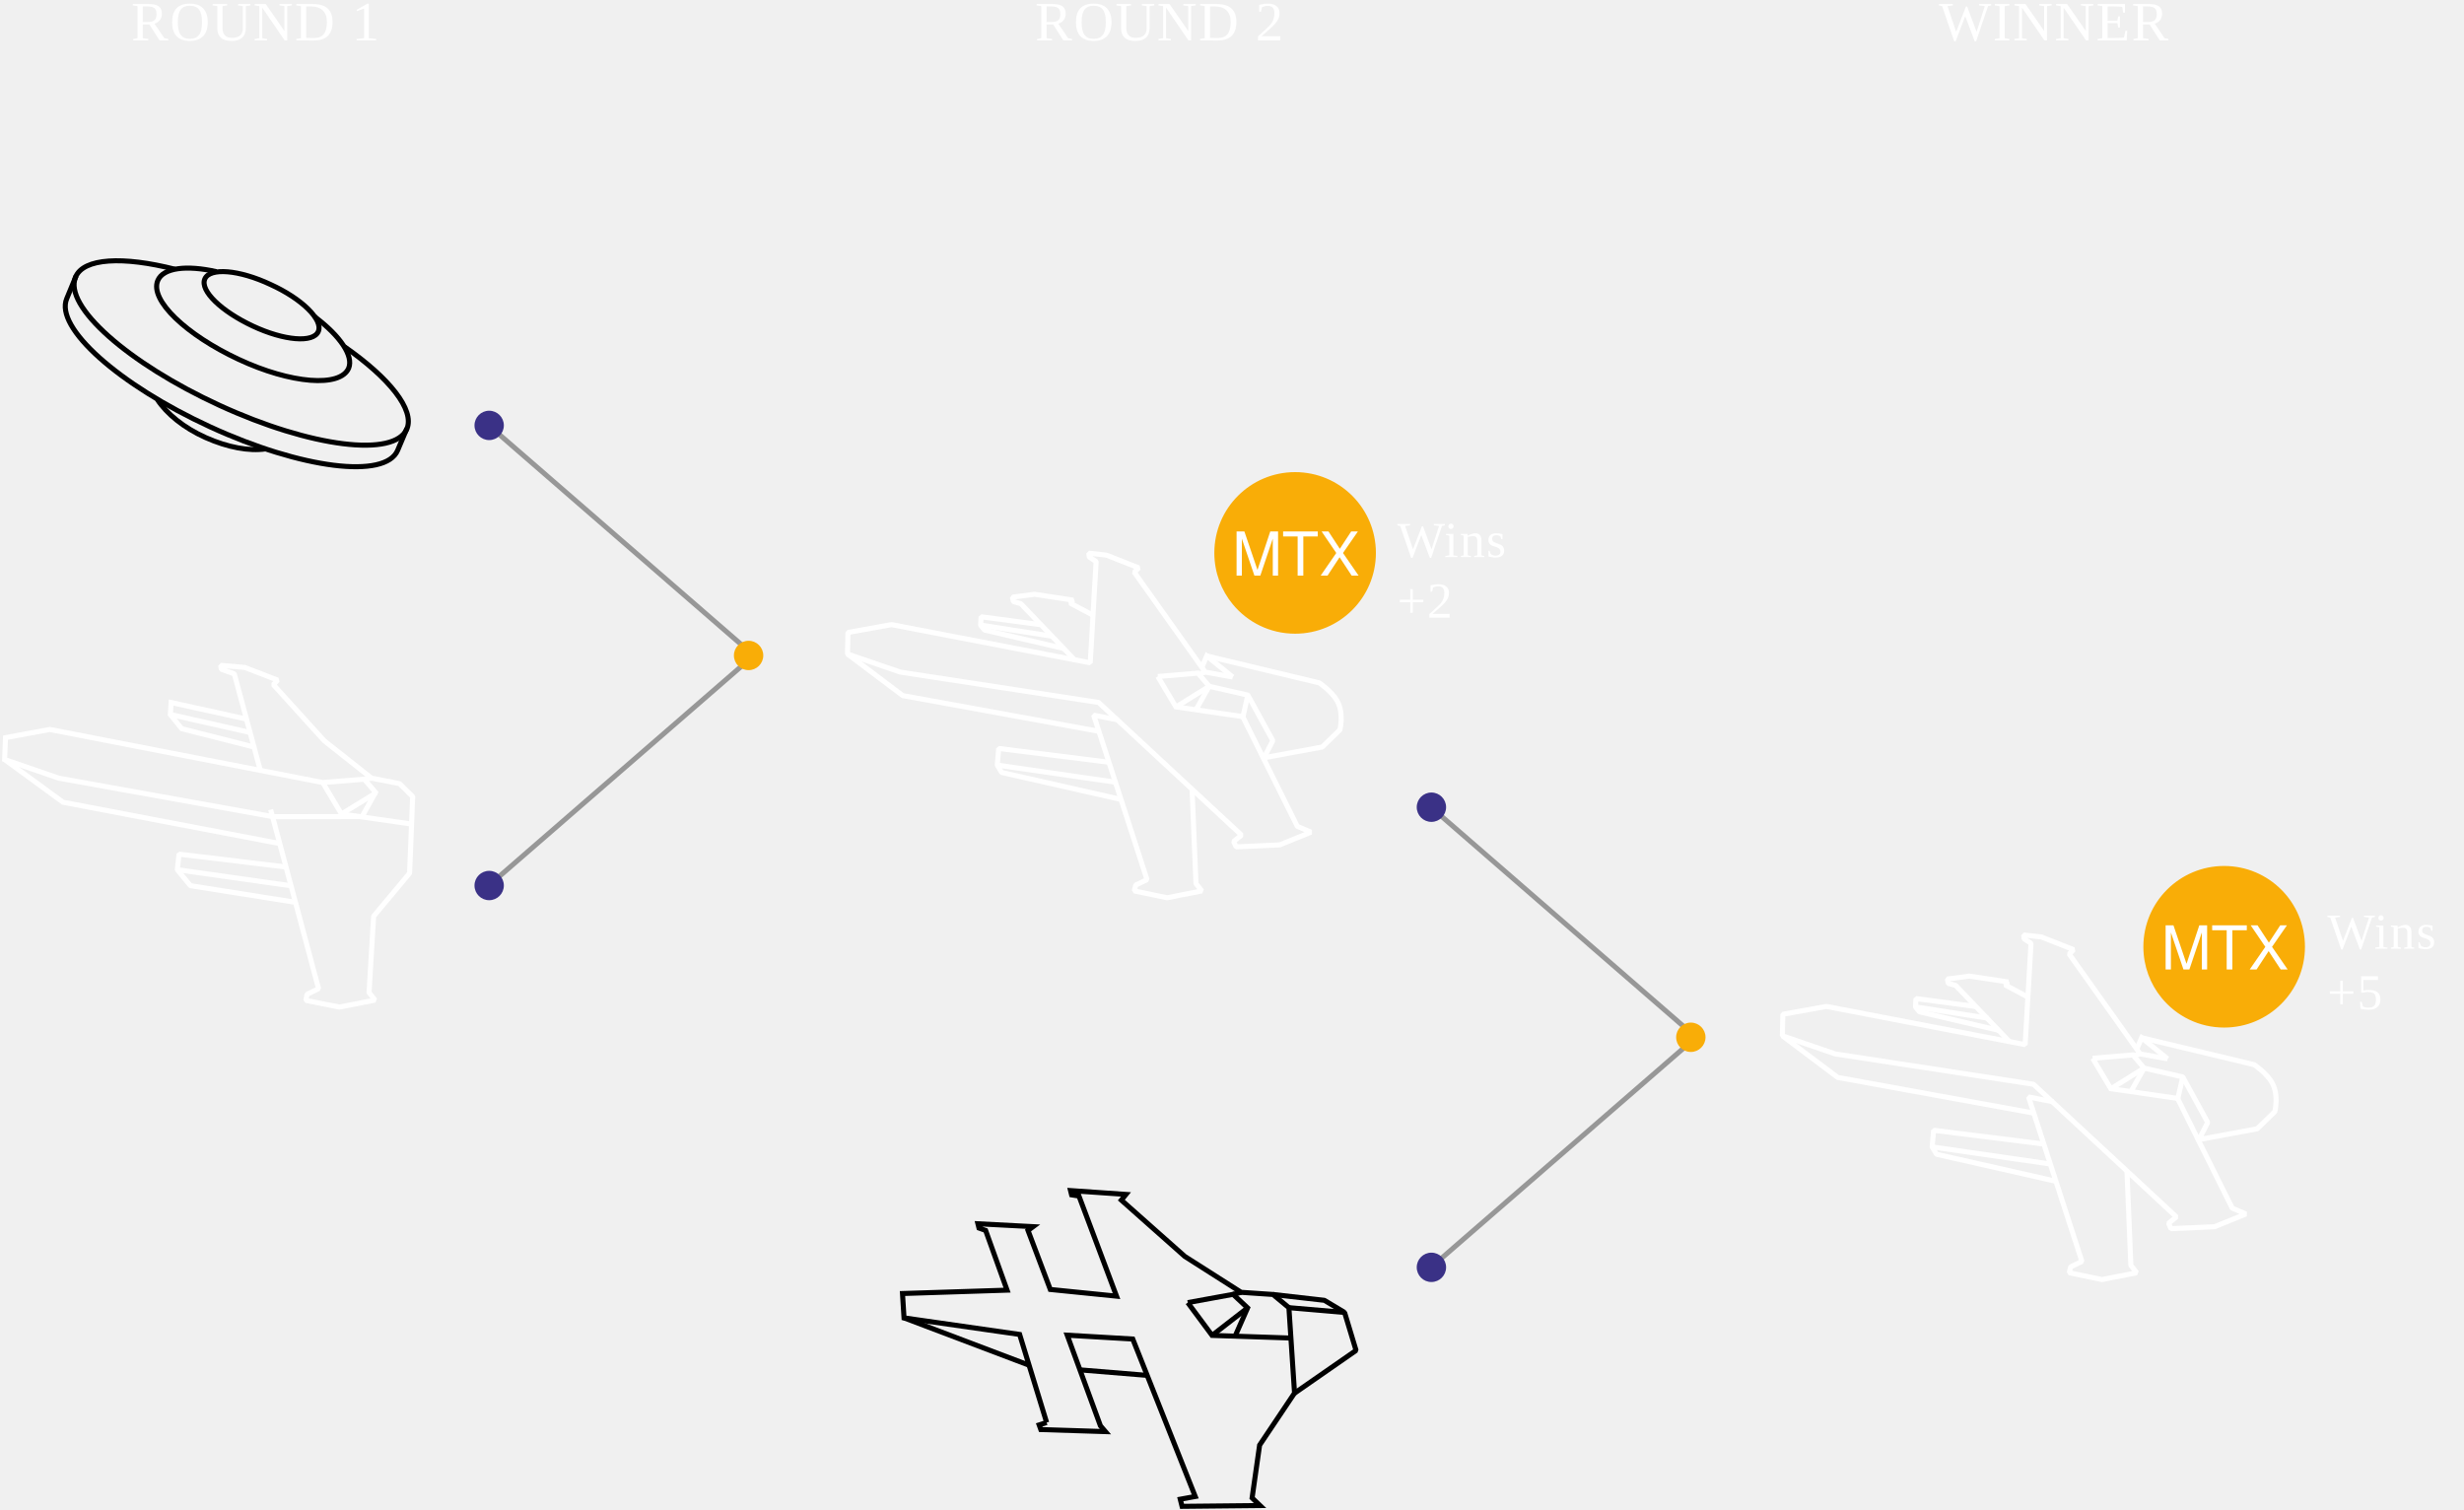
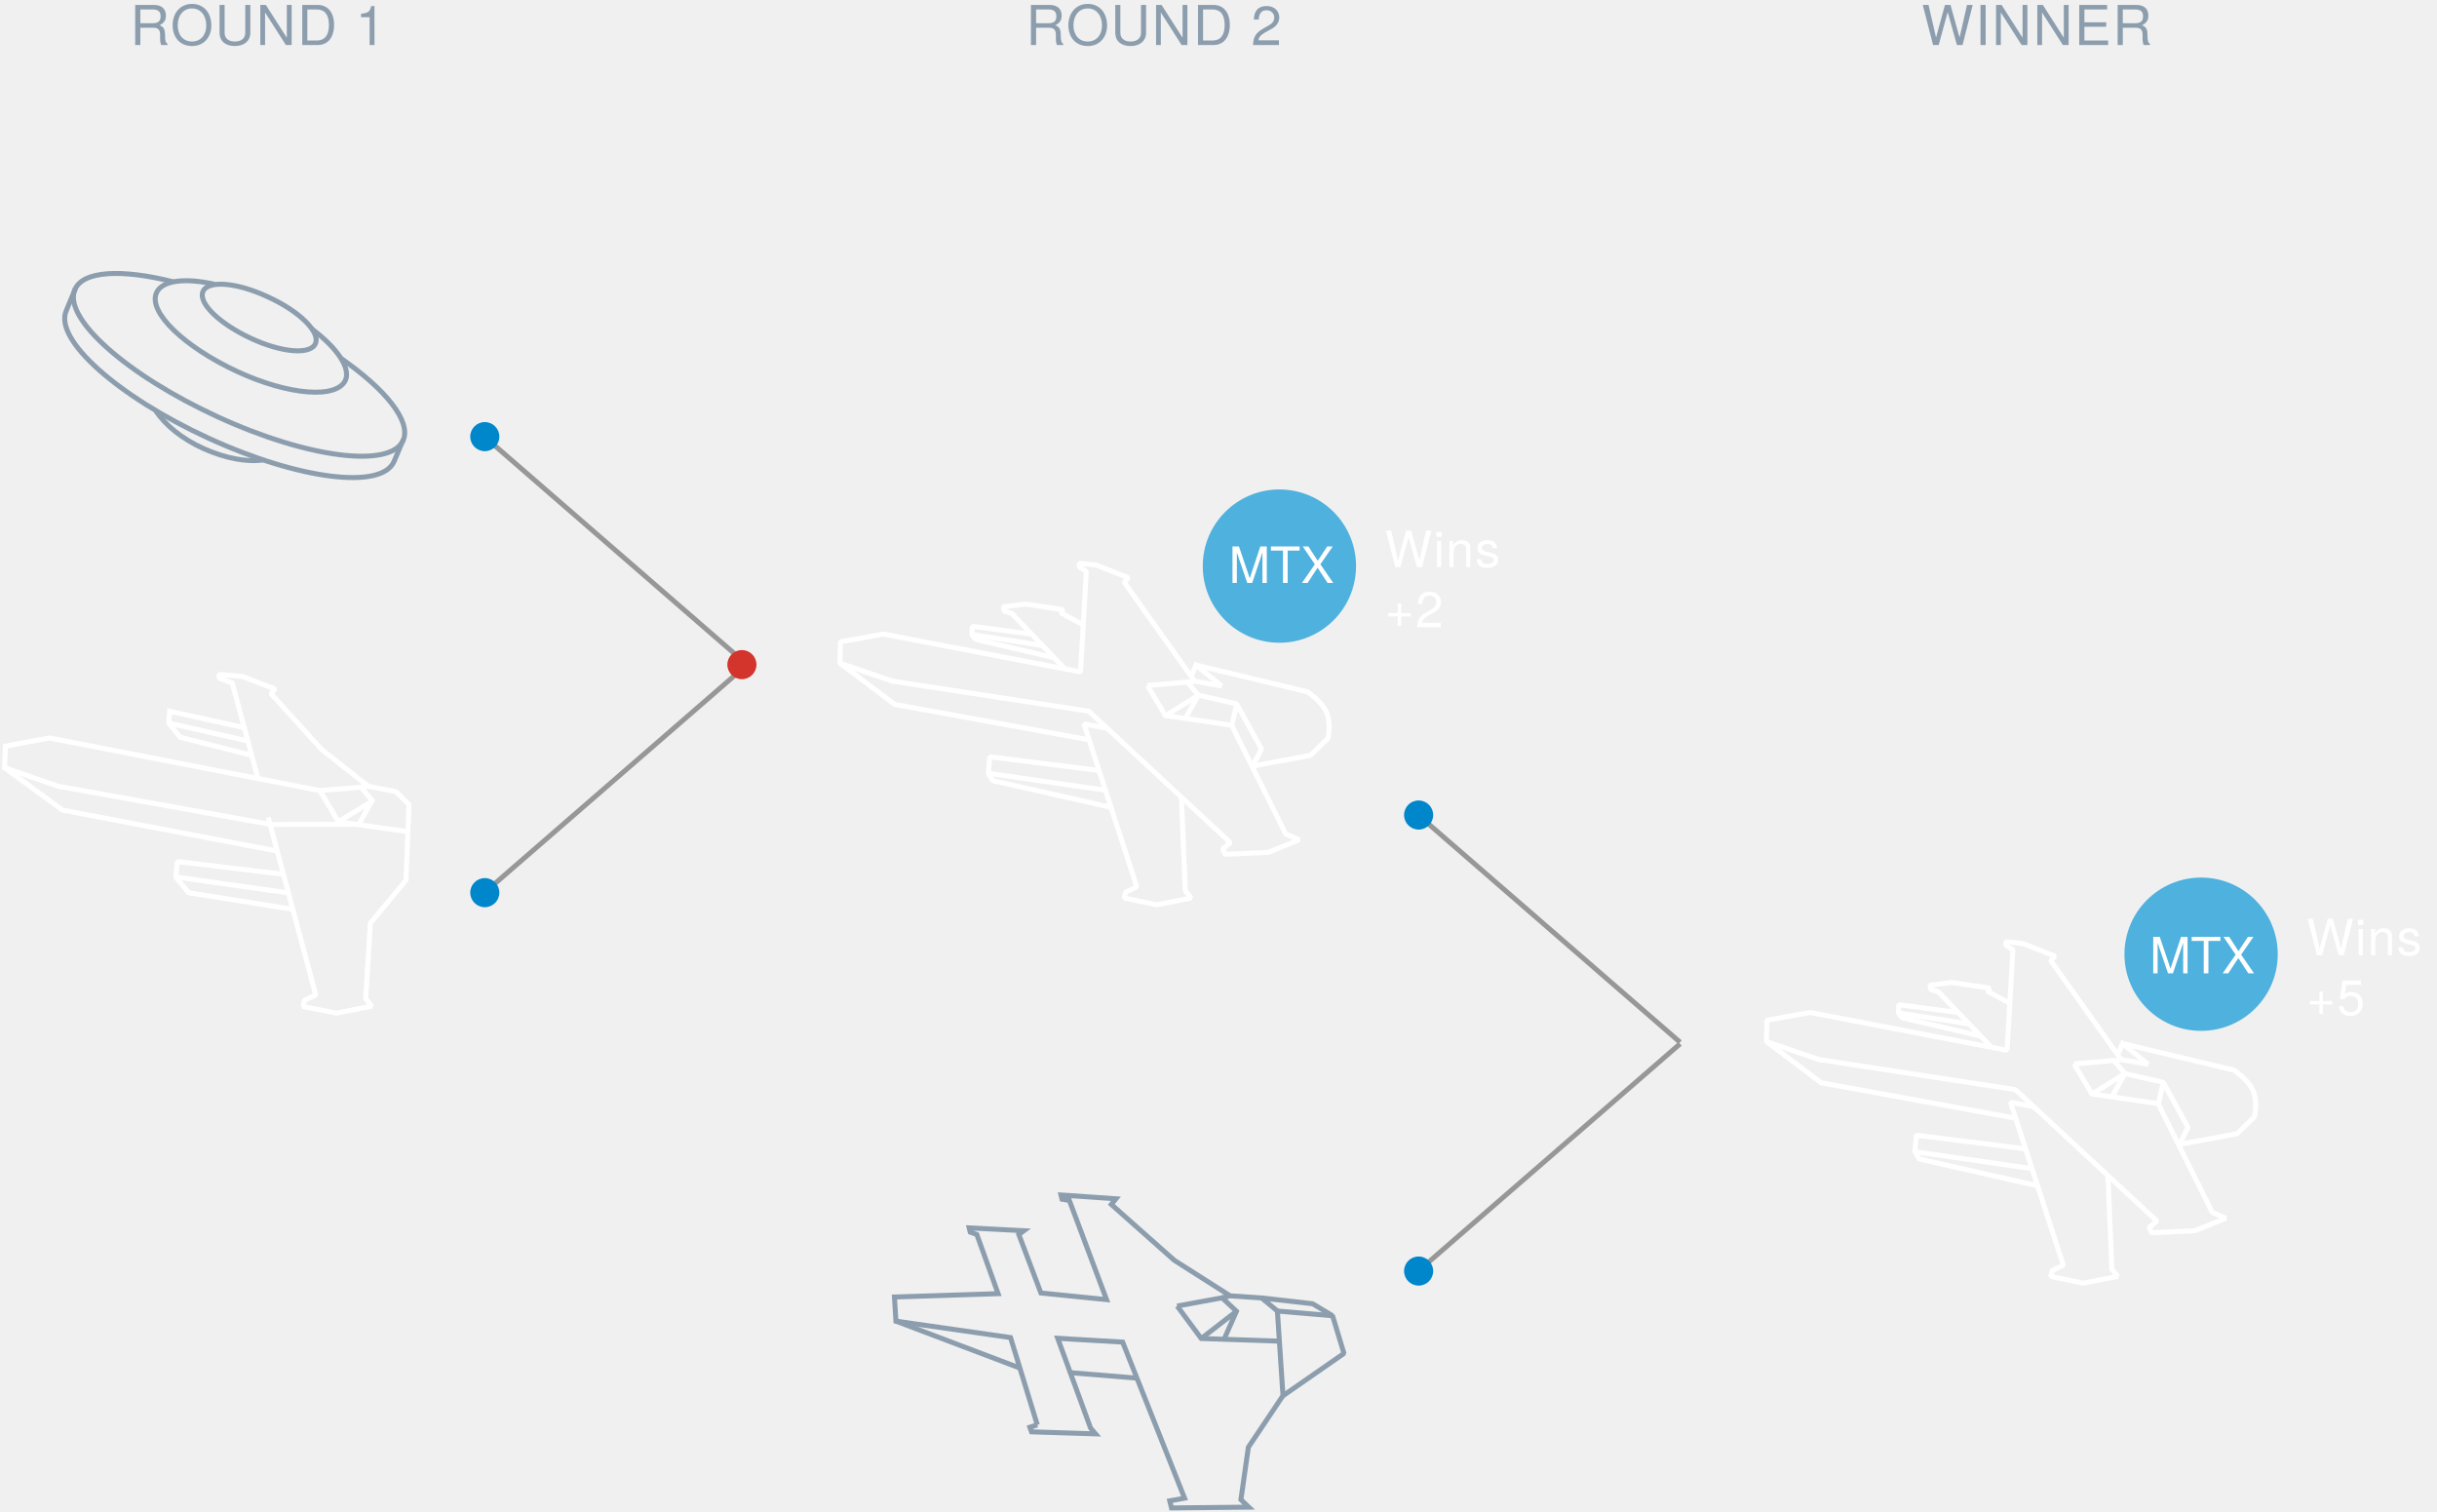
- <svg xmlns="http://www.w3.org/2000/svg" width="488px" height="299px" viewBox="0 0 488 299" version="1.1">
+ <svg xmlns="http://www.w3.org/2000/svg" width="487px" height="302px" viewBox="0 0 487 302" version="1.1">
  <defs />
-   <g id="LATEST" stroke="none" stroke-width="1" fill="none" fill-rule="evenodd">
-     <g id="beta_reduxSüp3r_F" transform="translate(-669, -4475)">
-       <g id="INCENTIVIZED_SECTION" transform="translate(0, 3949)">
-         <g id="BOUNTY_DRAWING" transform="translate(667, 523)">
-           <g>
-             <g id="Saucer" transform="translate(14.54128, 54.28746)" stroke="#000000">
-               <path d="M40.037,37.613 C36.838,38.098 32.572,37.323 28.21,35.384 C23.848,33.445 20.455,30.634 18.613,27.822" id="Stroke-1" />
-               <path d="M55.645,17.353 C64.563,23.557 69.604,29.858 68.053,33.639 C65.63,39.358 49.053,37.323 30.924,28.986 C12.796,20.649 4.4408921e-16,9.306 2.424,3.587 C3.975,-0.194 11.827,-0.582 22.103,2.036" id="Stroke-3" />
-               <path d="M2.52,3.393 L0.679,7.852 C-1.745,13.572 10.954,24.914 29.083,33.251 C47.211,41.588 63.788,43.624 66.211,37.904 L68.053,33.542" id="Stroke-5" />
-               <path d="M49.731,11.342 C49.828,11.439 49.925,11.536 50.022,11.633" id="Stroke-7" />
-               <path d="M50.022,11.633 C54.869,15.317 57.487,19.194 56.517,21.618 C54.869,25.496 45.078,24.72 34.705,19.873 C24.332,15.026 17.062,8.143 18.71,4.265 C19.776,1.745 24.332,1.163 30.343,2.52" id="Stroke-9" />
-               <path d="M50.507,14.347 C49.537,16.674 43.721,16.189 37.517,13.281 C31.312,10.373 27.047,6.301 28.016,3.975 C28.986,1.648 34.802,2.133 41.006,5.041 C47.211,7.852 51.476,12.021 50.507,14.347 Z" id="Stroke-11" />
+   <g id="✅️---LATEST" stroke="none" stroke-width="1" fill="none" fill-rule="evenodd">
+     <g id="beta_reduxSüp3r_J" transform="translate(-629, -4720)">
+       <g id="INCENTIVIZED_SECTION" transform="translate(0, 4197)">
+         <g id="BOUNTY_DRAWING" transform="translate(627, 522)">
+           <g id="Saucer" transform="translate(14.54128, 55.28746)" stroke="#8C9EAE">
+             <path d="M40.037,37.613 C36.838,38.098 32.572,37.323 28.21,35.384 C23.848,33.445 20.455,30.634 18.613,27.822" id="Stroke-1" />
+             <path d="M55.645,17.353 C64.563,23.557 69.604,29.858 68.053,33.639 C65.63,39.358 49.053,37.323 30.924,28.986 C12.796,20.649 4.4408921e-16,9.306 2.424,3.587 C3.975,-0.194 11.827,-0.582 22.103,2.036" id="Stroke-3" />
+             <path d="M2.52,3.393 L0.679,7.852 C-1.745,13.572 10.954,24.914 29.083,33.251 C47.211,41.588 63.788,43.624 66.211,37.904 L68.053,33.542" id="Stroke-5" />
+             <path d="M49.731,11.342 C49.828,11.439 49.925,11.536 50.022,11.633" id="Stroke-7" />
+             <path d="M50.022,11.633 C54.869,15.317 57.487,19.194 56.517,21.618 C54.869,25.496 45.078,24.72 34.705,19.873 C24.332,15.026 17.062,8.143 18.71,4.265 C19.776,1.745 24.332,1.163 30.343,2.52" id="Stroke-9" />
+             <path d="M50.507,14.347 C49.537,16.674 43.721,16.189 37.517,13.281 C31.312,10.373 27.047,6.301 28.016,3.975 C28.986,1.648 34.802,2.133 41.006,5.041 C47.211,7.852 51.476,12.021 50.507,14.347 Z" id="Stroke-11" />
+           </g>
+           <g id="Marks-design" transform="translate(169.6483, 113.4526)" stroke="#FFFFFF">
+             <path d="M69.604,24.042 L71.058,23.654" id="Stroke-1_1_" />
+             <polyline id="Stroke-2" points="61.655 24.526 65.242 30.537 78.523 32.476 79.492 28.21" />
+             <polyline id="Stroke-3_1_" points="61.655 24.526 69.604 23.848 71.834 26.465 69.217 31.118" />
+             <polyline id="Stroke-4" stroke-linejoin="bevel" points="78.523 32.572 89.283 54.191 91.998 55.354 85.794 57.874 77.166 58.262 76.681 57.196 78.232 55.935 49.925 29.664 10.664 23.654 0.194 20.067 0.291 15.802 8.919 14.25 48.277 21.812 49.44 1.745 48.083 0.872 47.986 0.097 51.476 0.485 57.874 3.005 57.002 3.878 71.058 23.654 76.487 24.623" />
+             <polyline id="Stroke-6" stroke-linejoin="bevel" points="68.441 46.92 69.217 65.533 70.38 66.987 63.497 68.344 57.002 66.987 57.293 65.824 59.522 64.757 48.956 32.185 53.9 33.154" />
+             <polyline id="Stroke-9_1_" stroke-linejoin="bevel" points="48.665 12.312 44.302 9.985 44.884 9.403 37.226 8.24 32.863 8.822 33.057 9.694 34.511 10.082 45.272 21.327" />
+             <polyline id="Stroke-10" points="0.194 20.067 11.148 28.307 50.022 35.384" />
+             <path d="M71.349,20.455 L93.646,25.787 C93.646,25.787 96.069,27.435 97.136,29.276 C98.59,31.797 97.717,35.093 97.717,35.093 L94.228,38.486 L82.691,40.619 L84.436,37.226 L79.492,28.21 L71.834,26.465 L65.145,30.634" id="Stroke-12" stroke-linejoin="bevel" />
+             <polyline id="Stroke-14" points="76.487 24.623 71.349 20.455 70.477 22.491" />
+             <polyline id="Stroke-16" stroke-linejoin="bevel" points="54.287 48.859 30.731 43.527 29.858 42.073 30.149 38.777 51.864 41.491" />
+             <path d="M29.858,42.073 L53.318,45.466" id="Stroke-18" stroke-linejoin="bevel" />
+             <polyline id="Stroke-20" stroke-linejoin="bevel" points="43.139 19.001 27.338 15.317 26.562 14.347 26.659 12.699 38.389 14.25" />
+             <path d="M26.562,14.347 L40.909,16.577" id="Stroke-22" stroke-linejoin="bevel" />
+           </g>
+           <g id="Marks-design-Copy" transform="translate(354.8073, 189.0673)" stroke="#FFFFFF">
+             <path d="M69.604,24.042 L71.058,23.654" id="Stroke-1_1_" />
+             <polyline id="Stroke-2" points="61.655 24.526 65.242 30.537 78.523 32.476 79.492 28.21" />
+             <polyline id="Stroke-3_1_" points="61.655 24.526 69.604 23.848 71.834 26.465 69.217 31.118" />
+             <polyline id="Stroke-4" stroke-linejoin="bevel" points="78.523 32.572 89.283 54.191 91.998 55.354 85.794 57.874 77.166 58.262 76.681 57.196 78.232 55.935 49.925 29.664 10.664 23.654 0.194 20.067 0.291 15.802 8.919 14.25 48.277 21.812 49.44 1.745 48.083 0.872 47.986 0.097 51.476 0.485 57.874 3.005 57.002 3.878 71.058 23.654 76.487 24.623" />
+             <polyline id="Stroke-6" stroke-linejoin="bevel" points="68.441 46.92 69.217 65.533 70.38 66.987 63.497 68.344 57.002 66.987 57.293 65.824 59.522 64.757 48.956 32.185 53.9 33.154" />
+             <polyline id="Stroke-9_1_" stroke-linejoin="bevel" points="48.665 12.312 44.302 9.985 44.884 9.403 37.226 8.24 32.863 8.822 33.057 9.694 34.511 10.082 45.272 21.327" />
+             <polyline id="Stroke-10" points="0.194 20.067 11.148 28.307 50.022 35.384" />
+             <path d="M71.349,20.455 L93.646,25.787 C93.646,25.787 96.069,27.435 97.136,29.276 C98.59,31.797 97.717,35.093 97.717,35.093 L94.228,38.486 L82.691,40.619 L84.436,37.226 L79.492,28.21 L71.834,26.465 L65.145,30.634" id="Stroke-12" stroke-linejoin="bevel" />
+             <polyline id="Stroke-14" points="76.487 24.623 71.349 20.455 70.477 22.491" />
+             <polyline id="Stroke-16" stroke-linejoin="bevel" points="54.287 48.859 30.731 43.527 29.858 42.073 30.149 38.777 51.864 41.491" />
+             <path d="M29.858,42.073 L53.318,45.466" id="Stroke-18" stroke-linejoin="bevel" />
+             <polyline id="Stroke-20" stroke-linejoin="bevel" points="43.139 19.001 27.338 15.317 26.562 14.347 26.659 12.699 38.389 14.25" />
+             <path d="M26.562,14.347 L40.909,16.577" id="Stroke-22" stroke-linejoin="bevel" />
+           </g>
+           <g id="Jacks-design" transform="translate(44.75803, 171.2266) rotate(-8) translate(-44.75803, -171.2266) translate(4.758033, 135.7266)" stroke="#FFFFFF">
+             <path d="M70.896,26.798 L72.447,26.798" id="Stroke-1_2_" />
+             <polyline id="Stroke-2_1_" points="78.845 36.879 65.467 33.002 62.656 26.313" />
+             <polygon id="Stroke-3_2_" points="51.992 31.645 10.986 18.17 0.904 13.032 1.679 8.766 10.598 8.379 62.656 26.313 70.896 26.798 72.738 29.706 69.442 34.068" />
+             <polyline id="Stroke-5_1_" stroke-linejoin="bevel" points="51.701 30.191 56.161 66.641 53.737 67.416 53.349 68.579 59.748 70.809 66.921 70.421 65.952 68.773 68.957 53.941 77.197 46.477 79.911 31.548 77.682 28.639 72.35 26.798 64.11 18.17 55.676 5.761 56.645 4.986 50.538 1.593 45.885 0.526 45.885 1.302 48.308 2.562 50.732 22.047" />
+             <polyline id="Stroke-8" stroke-linejoin="bevel" points="54.125 49.094 33.864 42.89 31.731 39.4 32.507 36.395 52.962 41.824" />
+             <polyline id="Stroke-9_2_" points="50.247 17.491 36.481 11.868 34.64 8.766 35.124 6.44 49.472 11.772" />
+             <polyline id="Stroke-10_1_" points="0.904 13.032 11.18 23.017 52.477 37.073" />
+             <path d="M65.467,33.002 L72.835,29.803" id="Stroke-12_1_" stroke-linejoin="bevel" />
+             <path d="M31.731,39.4 L53.64,45.701" id="Stroke-13" stroke-linejoin="bevel" />
+             <path d="M34.64,8.766 L49.763,14.486" id="Stroke-14_1_" />
+           </g>
+           <text id="WINNER" font-family="HelveticaNeue, Helvetica Neue" font-size="11" font-weight="normal" letter-spacing="0.3" fill="#8C9EAE">
+             <tspan x="386" y="10"> WINNER</tspan>
+           </text>
+           <text id="ROUND-1" font-family="HelveticaNeue, Helvetica Neue" font-size="11" font-weight="normal" letter-spacing="0.3" fill="#8C9EAE">
+             <tspan x="28" y="10">ROUND 1</tspan>
+           </text>
+           <text id="ROUND-2" font-family="HelveticaNeue, Helvetica Neue" font-size="11" font-weight="normal" letter-spacing="0.3" fill="#8C9EAE">
+             <tspan x="207" y="10">ROUND 2</tspan>
+           </text>
+           <g id="Andrews-design" transform="translate(226.8972, 272.4745) rotate(-14) translate(-226.8972, -272.4745) translate(183.3972, 236.9745)" stroke="#8C9EAE">
+             <path d="M65.186,28.395 L66.834,28.395" id="Stroke-1_3_" />
+             <polyline id="Stroke-2_2_" points="74.105 39.543 59.176 35.278 56.073 27.813" />
+             <polyline id="Stroke-3_3_" points="56.073 27.813 65.186 28.395 67.319 31.691 63.635 36.441" />
+             <polyline id="Stroke-4_1_" points="23.21 44.099 21.659 44.196 21.756 45.166 34.068 48.656 33.389 47.298 31.353 28.298 43.762 32.176 48.221 65.427 45.216 65.233 45.216 66.687 60.242 70.274 59.079 68.432 63.053 58.641 72.263 50.304 75.268 33.63 72.844 30.334 66.834 28.395 57.721 18.798 48.221 4.935 49.384 4.062 38.915 0.669 38.915 1.542 40.272 2.124 42.695 23.16 30.287 18.701 28.833 6.292 29.996 5.807 19.526 2.608 19.526 3.481 20.69 4.256 21.95 16.762 1.689 12.399 0.817 17.15 22.241 25.874 23.21 44.099" />
+             <path d="M32.129,35.569 L44.731,39.834" id="Stroke-6_1_" />
+             <path d="M0.817,17.15 L22.628,32.272" id="Stroke-7_1_" />
+             <path d="M59.176,35.278 L67.319,31.691" id="Stroke-9_3_" stroke-linejoin="bevel" />
+             <polyline id="Stroke-10_2_" stroke-linejoin="bevel" points="72.069 50.401 86.125 45.069 85.738 37.217 75.268 33.63" />
+             <polyline id="Stroke-12_2_" stroke-linejoin="bevel" points="72.844 30.334 82.442 33.92 85.738 37.217" />
+           </g>
+           <path d="M99.365,88.732 L150.745,133.326" id="Line-2" stroke="#979797" stroke-linecap="square" />
+           <path d="M99.365,134.295 L150.745,178.888" id="Line-2-Copy-2" stroke="#979797" stroke-linecap="square" transform="translate(125.055, 156.5917) scale(1, -1) translate(-125.055, -156.5917) " />
+           <circle id="Oval-3" fill="#D3342B" cx="150.26" cy="133.81" r="2.908" />
+           <circle id="Oval-3-Copy" fill="#0086CB" cx="98.881" cy="88.248" r="2.908" />
+           <circle id="Oval-3-Copy-2" fill="#0086CB" cx="98.881" cy="179.373" r="2.908" />
+           <path d="M285.979,164.347 L337.358,208.94" id="Line-2-Copy-4" stroke="#979797" stroke-linecap="square" />
+           <path d="M285.979,209.91 L337.358,254.503" id="Line-2-Copy-3" stroke="#979797" stroke-linecap="square" transform="translate(311.6682, 232.2064) scale(1, -1) translate(-311.6682, -232.2064) " />
+           <circle id="Oval-3-Copy-4" fill="#0086CB" cx="285.494" cy="163.862" r="2.908" />
+           <circle id="Oval-3-Copy-3" fill="#0086CB" cx="285.494" cy="254.988" r="2.908" />
+           <g id="Group-16" transform="translate(242.3547, 97.9419)">
+             <g id="Group-14" fill="#4EB1DE">
+               <g id="Group-13">
+                 <circle id="Oval-2" cx="15.315" cy="16.179" r="15.315" />
+               </g>
            </g>
-             <g id="Marks-design" transform="translate(169.6483, 112.4526)" stroke="#FFFFFF">
-               <path d="M69.604,24.042 L71.058,23.654" id="Stroke-1_1_" />
-               <polyline id="Stroke-2" points="61.655 24.526 65.242 30.537 78.523 32.476 79.492 28.21" />
-               <polyline id="Stroke-3_1_" points="61.655 24.526 69.604 23.848 71.834 26.465 69.217 31.118" />
-               <polyline id="Stroke-4" stroke-linejoin="bevel" points="78.523 32.572 89.283 54.191 91.998 55.354 85.794 57.874 77.166 58.262 76.681 57.196 78.232 55.935 49.925 29.664 10.664 23.654 0.194 20.067 0.291 15.802 8.919 14.25 48.277 21.812 49.44 1.745 48.083 0.872 47.986 0.097 51.476 0.485 57.874 3.005 57.002 3.878 71.058 23.654 76.487 24.623" />
-               <polyline id="Stroke-6" stroke-linejoin="bevel" points="68.441 46.92 69.217 65.533 70.38 66.987 63.497 68.344 57.002 66.987 57.293 65.824 59.522 64.757 48.956 32.185 53.9 33.154" />
-               <polyline id="Stroke-9_1_" stroke-linejoin="bevel" points="48.665 12.312 44.302 9.985 44.884 9.403 37.226 8.24 32.863 8.822 33.057 9.694 34.511 10.082 45.272 21.327" />
-               <polyline id="Stroke-10" points="0.194 20.067 11.148 28.307 50.022 35.384" />
-               <path d="M71.349,20.455 L93.646,25.787 C93.646,25.787 96.069,27.435 97.136,29.276 C98.59,31.797 97.717,35.093 97.717,35.093 L94.228,38.486 L82.691,40.619 L84.436,37.226 L79.492,28.21 L71.834,26.465 L65.145,30.634" id="Stroke-12" stroke-linejoin="bevel" />
-               <polyline id="Stroke-14" points="76.487 24.623 71.349 20.455 70.477 22.491" />
-               <polyline id="Stroke-16" stroke-linejoin="bevel" points="54.287 48.859 30.731 43.527 29.858 42.073 30.149 38.777 51.864 41.491" />
-               <path d="M29.858,42.073 L53.318,45.466" id="Stroke-18" stroke-linejoin="bevel" />
-               <polyline id="Stroke-20" stroke-linejoin="bevel" points="43.139 19.001 27.338 15.317 26.562 14.347 26.659 12.699 38.389 14.25" />
-               <path d="M26.562,14.347 L40.909,16.577" id="Stroke-22" stroke-linejoin="bevel" />
-             </g>
-             <g id="Marks-design-Copy" transform="translate(354.8073, 188.0673)" stroke="#FFFFFF">
-               <path d="M69.604,24.042 L71.058,23.654" id="Stroke-1_1_" />
-               <polyline id="Stroke-2" points="61.655 24.526 65.242 30.537 78.523 32.476 79.492 28.21" />
-               <polyline id="Stroke-3_1_" points="61.655 24.526 69.604 23.848 71.834 26.465 69.217 31.118" />
-               <polyline id="Stroke-4" stroke-linejoin="bevel" points="78.523 32.572 89.283 54.191 91.998 55.354 85.794 57.874 77.166 58.262 76.681 57.196 78.232 55.935 49.925 29.664 10.664 23.654 0.194 20.067 0.291 15.802 8.919 14.25 48.277 21.812 49.44 1.745 48.083 0.872 47.986 0.097 51.476 0.485 57.874 3.005 57.002 3.878 71.058 23.654 76.487 24.623" />
-               <polyline id="Stroke-6" stroke-linejoin="bevel" points="68.441 46.92 69.217 65.533 70.38 66.987 63.497 68.344 57.002 66.987 57.293 65.824 59.522 64.757 48.956 32.185 53.9 33.154" />
-               <polyline id="Stroke-9_1_" stroke-linejoin="bevel" points="48.665 12.312 44.302 9.985 44.884 9.403 37.226 8.24 32.863 8.822 33.057 9.694 34.511 10.082 45.272 21.327" />
-               <polyline id="Stroke-10" points="0.194 20.067 11.148 28.307 50.022 35.384" />
-               <path d="M71.349,20.455 L93.646,25.787 C93.646,25.787 96.069,27.435 97.136,29.276 C98.59,31.797 97.717,35.093 97.717,35.093 L94.228,38.486 L82.691,40.619 L84.436,37.226 L79.492,28.21 L71.834,26.465 L65.145,30.634" id="Stroke-12" stroke-linejoin="bevel" />
-               <polyline id="Stroke-14" points="76.487 24.623 71.349 20.455 70.477 22.491" />
-               <polyline id="Stroke-16" stroke-linejoin="bevel" points="54.287 48.859 30.731 43.527 29.858 42.073 30.149 38.777 51.864 41.491" />
-               <path d="M29.858,42.073 L53.318,45.466" id="Stroke-18" stroke-linejoin="bevel" />
-               <polyline id="Stroke-20" stroke-linejoin="bevel" points="43.139 19.001 27.338 15.317 26.562 14.347 26.659 12.699 38.389 14.25" />
-               <path d="M26.562,14.347 L40.909,16.577" id="Stroke-22" stroke-linejoin="bevel" />
-             </g>
-             <g id="Jacks-design" transform="translate(44.75803, 170.2266) rotate(-8) translate(-44.75803, -170.2266) translate(4.758033, 134.7266)" stroke="#FFFFFF">
-               <path d="M70.896,26.798 L72.447,26.798" id="Stroke-1_2_" />
-               <polyline id="Stroke-2_1_" points="78.845 36.879 65.467 33.002 62.656 26.313" />
-               <polygon id="Stroke-3_2_" points="51.992 31.645 10.986 18.17 0.904 13.032 1.679 8.766 10.598 8.379 62.656 26.313 70.896 26.798 72.738 29.706 69.442 34.068" />
-               <polyline id="Stroke-5_1_" stroke-linejoin="bevel" points="51.701 30.191 56.161 66.641 53.737 67.416 53.349 68.579 59.748 70.809 66.921 70.421 65.952 68.773 68.957 53.941 77.197 46.477 79.911 31.548 77.682 28.639 72.35 26.798 64.11 18.17 55.676 5.761 56.645 4.986 50.538 1.593 45.885 0.526 45.885 1.302 48.308 2.562 50.732 22.047" />
-               <polyline id="Stroke-8" stroke-linejoin="bevel" points="54.125 49.094 33.864 42.89 31.731 39.4 32.507 36.395 52.962 41.824" />
-               <polyline id="Stroke-9_2_" points="50.247 17.491 36.481 11.868 34.64 8.766 35.124 6.44 49.472 11.772" />
-               <polyline id="Stroke-10_1_" points="0.904 13.032 11.18 23.017 52.477 37.073" />
-               <path d="M65.467,33.002 L72.835,29.803" id="Stroke-12_1_" stroke-linejoin="bevel" />
-               <path d="M31.731,39.4 L53.64,45.701" id="Stroke-13" stroke-linejoin="bevel" />
-               <path d="M34.64,8.766 L49.763,14.486" id="Stroke-14_1_" />
-             </g>
-             <text id="WINNER" font-family=".AppleSystemUIFont" font-size="11" font-weight="normal" letter-spacing="0.3" fill="#FFFFFF">
-               <tspan x="386" y="11"> WINNER</tspan>
+             <text id="Wins-+2" font-family="HelveticaNeue, Helvetica Neue" font-size="10" font-weight="normal" letter-spacing="0.273" fill="#FFFFFF">
+               <tspan x="36.384" y="16.388">Wins</tspan>
+               <tspan x="36.384" y="28.388">+2</tspan>
            </text>
-             <text id="ROUND-1" font-family=".AppleSystemUIFont" font-size="11" font-weight="normal" letter-spacing="0.3" fill="#FFFFFF">
-               <tspan x="28" y="11">ROUND 1</tspan>
-             </text>
-             <text id="ROUND-2" font-family=".AppleSystemUIFont" font-size="11" font-weight="normal" letter-spacing="0.3" fill="#FFFFFF">
-               <tspan x="207" y="11">ROUND 2</tspan>
-             </text>
-             <g id="Group-16" transform="translate(242, 96)">
-               <g stroke-width="1" fill-rule="evenodd" transform="translate(36.35474, 6.941896)" id="Wins-+2" font-size="10" font-family=".AppleSystemUIFont" letter-spacing="0.273" fill="#FFFFFF" font-weight="normal">
-                 <text>
-                   <tspan x="0.384" y="10.388">Wins</tspan>
-                   <tspan x="0.384" y="22.388">+2</tspan>
+           </g>
+           <g id="Group-16-Copy" transform="translate(247.5443, 107.4954)">
+             <g id="Group-14" transform="translate(0, -0)">
+               <g id="Group-13">
+                 <circle id="Oval-2" fill="#4EB1DE" cx="194.315" cy="84.179" r="15.315" />
+                 <text id="MTX" font-family="Helvetica" font-size="10" font-weight="normal" fill="#FFFFFF">
+                   <tspan x="184" y="88">MTX</tspan>
+                 </text>
+                 <text id="MTX" font-family="Helvetica" font-size="10" font-weight="normal" fill="#FFFFFF">
+                   <tspan x="0" y="10">MTX</tspan>
                </text>
              </g>
-               <path d="M16.5,32 C25.06,32 32,25.06 32,16.5 C32,7.94 25.06,1 16.5,1 C7.94,1 1,7.94 1,16.5 C1,20.235 2.321,23.662 4.522,26.338 C7.365,29.795 11.675,32 16.5,32 Z" id="Oval" stroke="#F9AD07" stroke-width="1" fill="#F9AD07" fill-rule="evenodd" />
-               <text id="MTX" font-family="Helvetica" font-size="12" font-weight="normal" fill="#FFFFFF">
-                 <tspan x="4" y="21">MTX</tspan>
-               </text>
            </g>
-             <g id="Group-16-Copy" transform="translate(426, 174)">
-               <g stroke-width="1" fill-rule="evenodd" transform="translate(36.54434, 6.495413)" id="Wins-+5" font-size="10" font-family=".AppleSystemUIFont" letter-spacing="0.273" fill="#FFFFFF" font-weight="normal">
-                 <text>
-                   <tspan x="0.384" y="10.388">Wins</tspan>
-                   <tspan x="0.384" y="22.388">+5</tspan>
-                 </text>
-               </g>
-               <path d="M16.5,32 C25.06,32 32,25.06 32,16.5 C32,7.94 25.06,1 16.5,1 C7.94,1 1,7.94 1,16.5 C1,20.235 2.321,23.662 4.522,26.338 C7.365,29.795 11.675,32 16.5,32 Z" id="Oval" stroke="#F9AD07" stroke-width="1" fill="#F9AD07" fill-rule="evenodd" />
-               <text id="MTX" font-family="Helvetica" font-size="12" font-weight="normal" fill="#FFFFFF">
-                 <tspan x="4" y="21">MTX</tspan>
-               </text>
-             </g>
-             <g id="Andrews-design" transform="translate(226.8972, 271.4745) rotate(-14) translate(-226.8972, -271.4745) translate(183.3972, 235.9745)" stroke="#000000">
-               <path d="M65.186,28.395 L66.834,28.395" id="Stroke-1_3_" />
-               <polyline id="Stroke-2_2_" points="74.105 39.543 59.176 35.278 56.073 27.813" />
-               <polyline id="Stroke-3_3_" points="56.073 27.813 65.186 28.395 67.319 31.691 63.635 36.441" />
-               <polyline id="Stroke-4_1_" points="23.21 44.099 21.659 44.196 21.756 45.166 34.068 48.656 33.389 47.298 31.353 28.298 43.762 32.176 48.221 65.427 45.216 65.233 45.216 66.687 60.242 70.274 59.079 68.432 63.053 58.641 72.263 50.304 75.268 33.63 72.844 30.334 66.834 28.395 57.721 18.798 48.221 4.935 49.384 4.062 38.915 0.669 38.915 1.542 40.272 2.124 42.695 23.16 30.287 18.701 28.833 6.292 29.996 5.807 19.526 2.608 19.526 3.481 20.69 4.256 21.95 16.762 1.689 12.399 0.817 17.15 22.241 25.874 23.21 44.099" />
-               <path d="M32.129,35.569 L44.731,39.834" id="Stroke-6_1_" />
-               <path d="M0.817,17.15 L22.628,32.272" id="Stroke-7_1_" />
-               <path d="M59.176,35.278 L67.319,31.691" id="Stroke-9_3_" stroke-linejoin="bevel" />
-               <polyline id="Stroke-10_2_" stroke-linejoin="bevel" points="72.069 50.401 86.125 45.069 85.738 37.217 75.268 33.63" />
-               <polyline id="Stroke-12_2_" stroke-linejoin="bevel" points="72.844 30.334 82.442 33.92 85.738 37.217" />
-             </g>
-             <path d="M99.365,87.732 L150.745,132.326" id="Line-2" stroke="#979797" stroke-linecap="square" />
-             <path d="M99.365,133.295 L150.745,177.888" id="Line-2-Copy-2" stroke="#979797" stroke-linecap="square" transform="translate(125.055, 155.5917) scale(1, -1) translate(-125.055, -155.5917) " />
-             <circle id="Oval-3" fill="#F9AD07" cx="150.26" cy="132.81" r="2.908" />
-             <circle id="Oval-3-Copy" fill="#3A3186" cx="98.881" cy="87.248" r="2.908" />
-             <circle id="Oval-3-Copy-2" fill="#3A3186" cx="98.881" cy="178.373" r="2.908" />
-             <path d="M285.979,163.347 L337.358,207.94" id="Line-2-Copy-4" stroke="#979797" stroke-linecap="square" />
-             <path d="M285.979,208.91 L337.358,253.503" id="Line-2-Copy-3" stroke="#979797" stroke-linecap="square" transform="translate(311.6682, 231.2064) scale(1, -1) translate(-311.6682, -231.2064) " />
-             <circle id="Oval-3-Copy-5" fill="#F9AD07" cx="336.873" cy="208.425" r="2.908" />
-             <circle id="Oval-3-Copy-4" fill="#3A3186" cx="285.494" cy="162.862" r="2.908" />
-             <circle id="Oval-3-Copy-3" fill="#3A3186" cx="285.494" cy="253.988" r="2.908" />
+             <text id="Wins-+5" font-family="HelveticaNeue, Helvetica Neue" font-size="10" font-weight="normal" letter-spacing="0.273" fill="#FFFFFF">
+               <tspan x="215.384" y="84.388">Wins</tspan>
+               <tspan x="215.384" y="96.388">+5</tspan>
+             </text>
          </g>
        </g>
      </g>
    </g>
  </g>
</svg>
